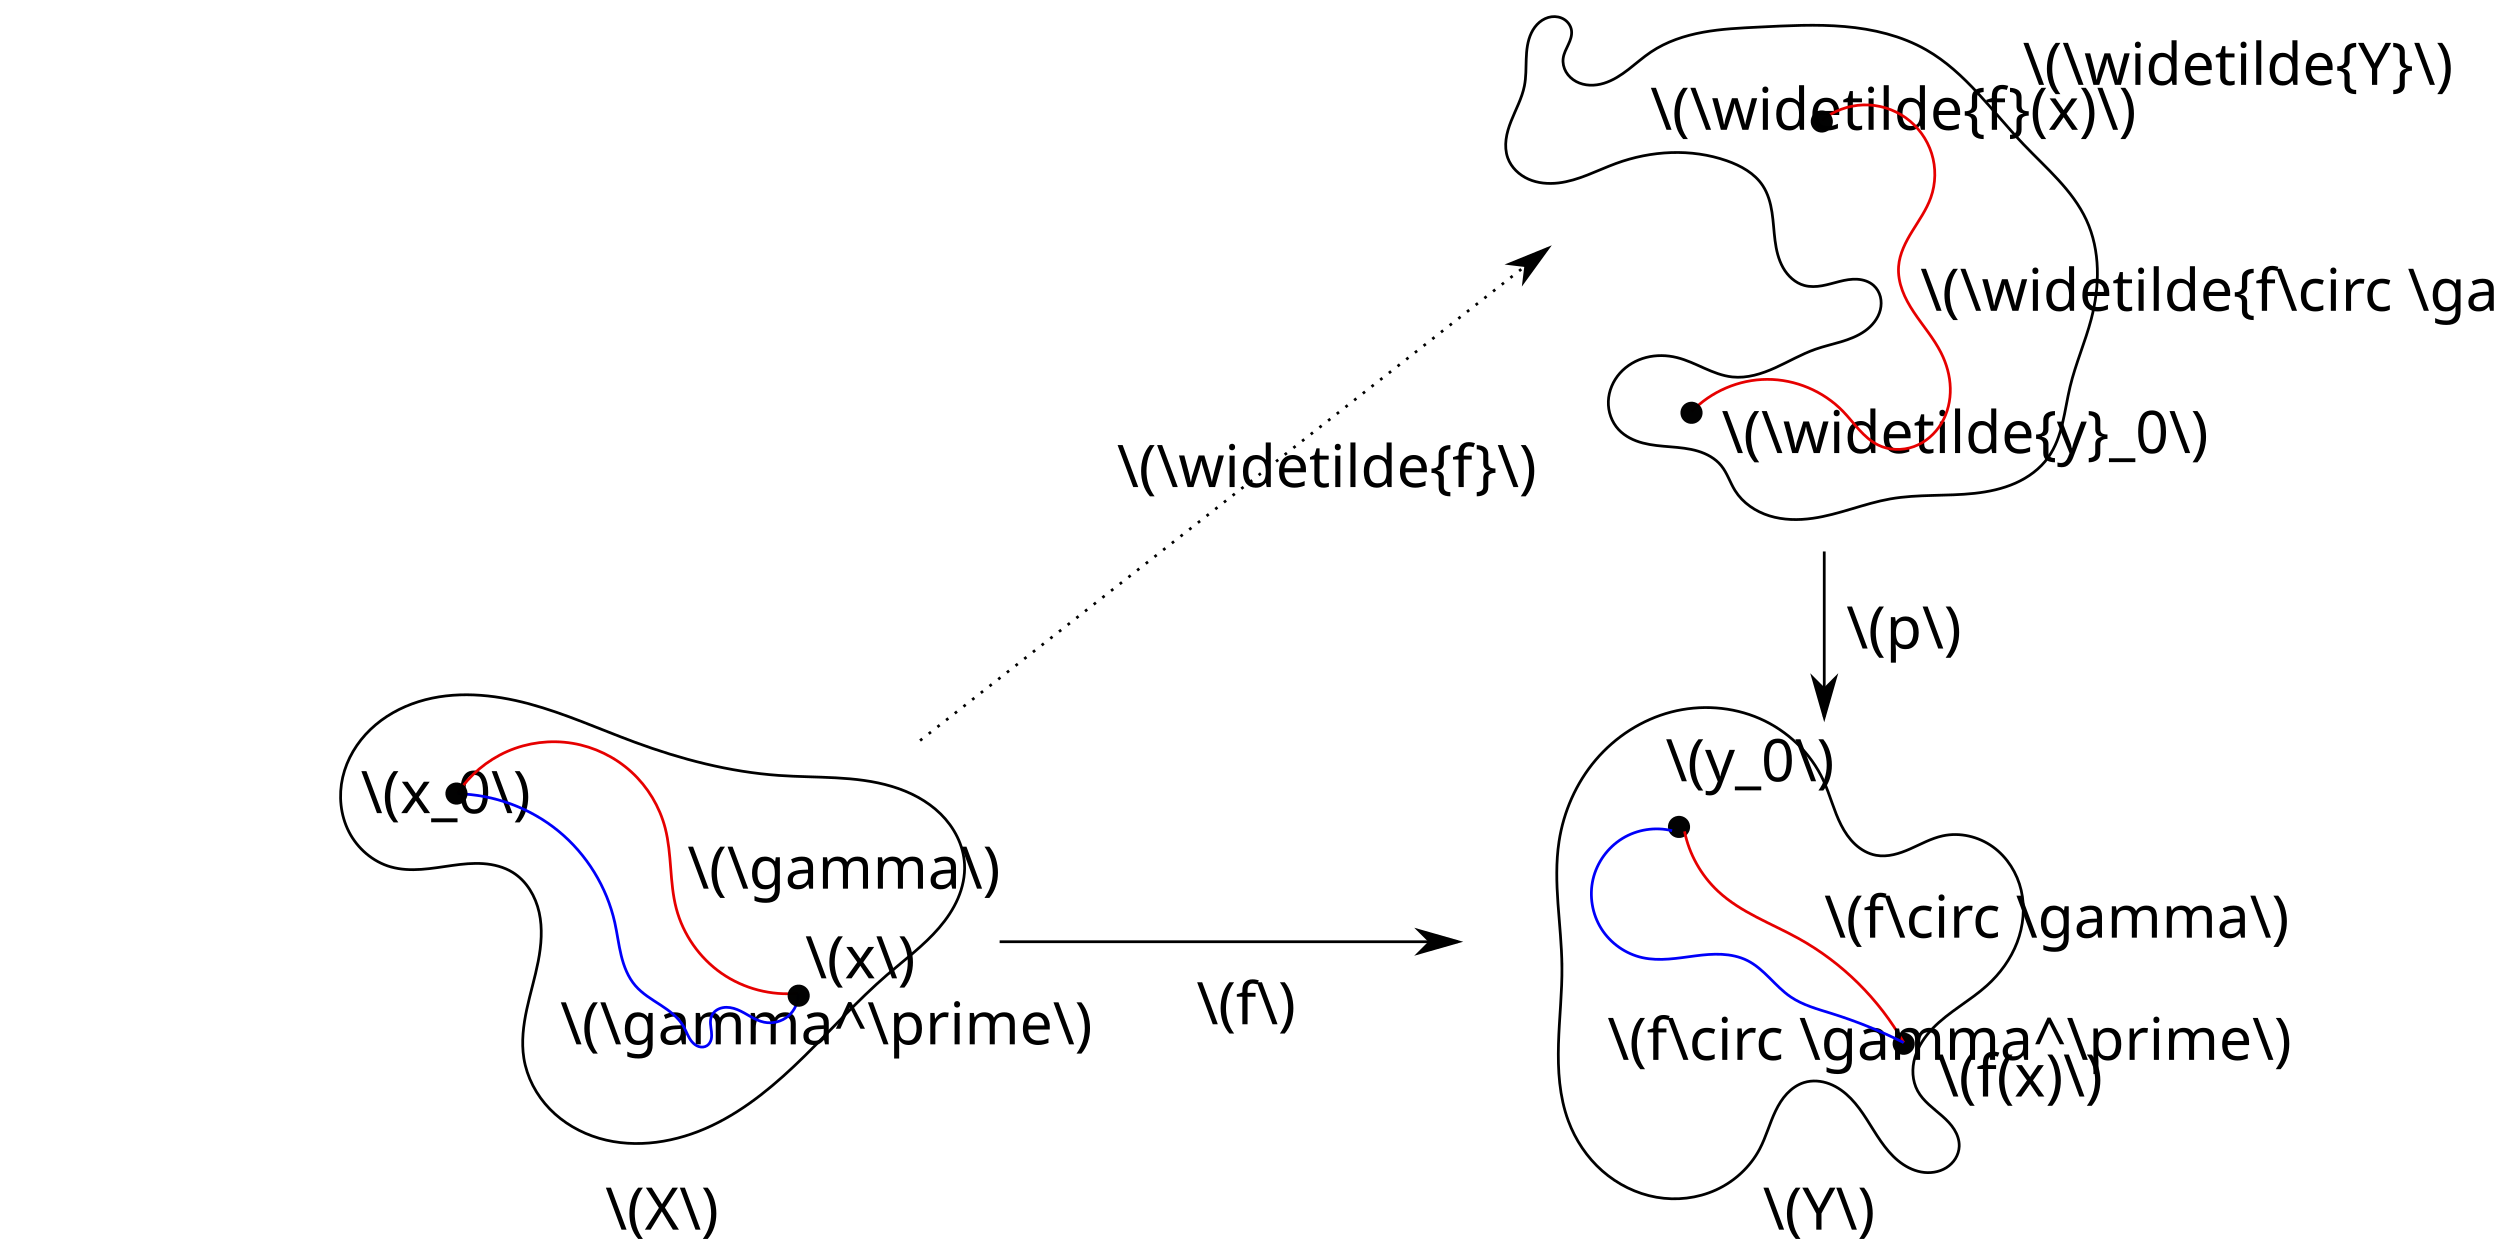
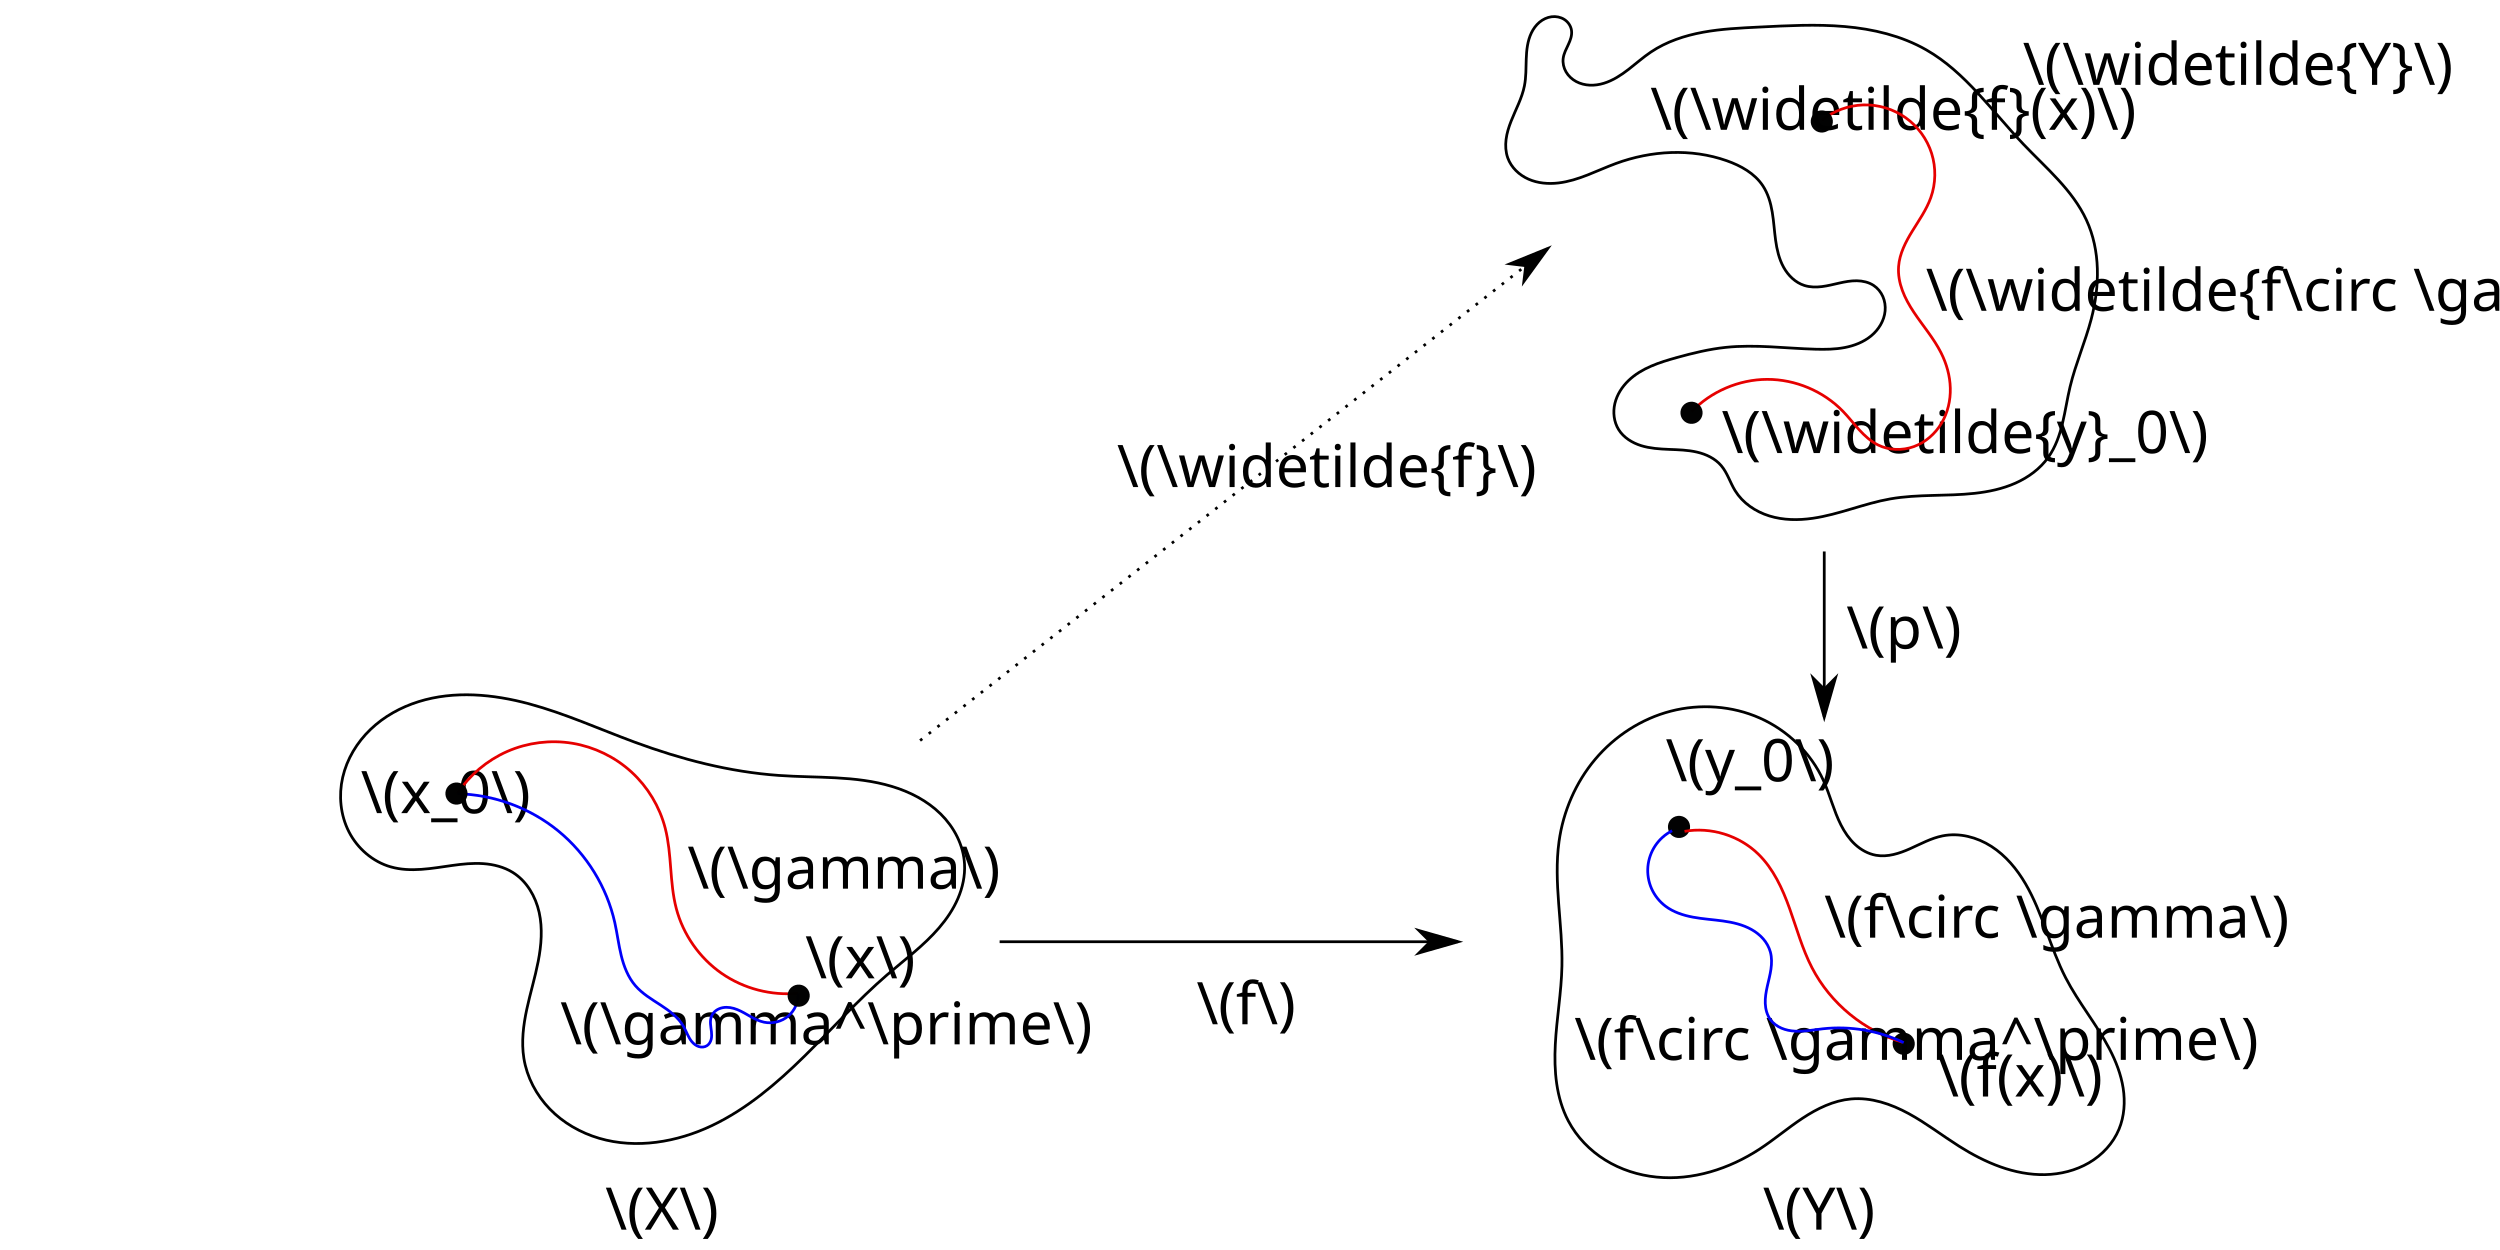
<svg xmlns="http://www.w3.org/2000/svg" width="240mm" height="120mm" viewBox="0 0 240 120" version="1.1" id="svg8">
  <defs id="defs2">
    <marker style="overflow:visible;" id="Arrow1Lend" refX="0.0" refY="0.0" orient="auto">
      <path transform="scale(0.8) rotate(180) translate(12.5,0)" style="fill-rule:evenodd;fill:context-stroke;stroke:context-stroke;stroke-width:1.0pt;" d="M 0.0,0.0 L 5.0,-5.0 L -12.5,0.0 L 5.0,5.0 L 0.0,0.0 z " id="path5192" />
    </marker>
  </defs>
  <g id="layer1" transform="translate(0,-177)">
    <path style="fill:none;stroke:#000000;stroke-width:0.265px;stroke-linecap:butt;stroke-linejoin:miter;stroke-opacity:1" d="m 37.517,260.223 c -1.726,-0.492 -3.195,-1.765 -4.015,-3.362 -0.82,-1.597 -1.004,-3.492 -0.602,-5.242 0.402,-1.75 1.37,-3.35 2.666,-4.593 1.296,-1.243 2.909,-2.134 4.623,-2.669 3.427,-1.07 7.158,-0.719 10.624,0.216 3.466,0.936 6.751,2.431 10.119,3.675 4.455,1.645 9.099,2.858 13.836,3.193 3.628,0.257 7.346,0.007 10.83,1.049 1.742,0.521 3.41,1.375 4.706,2.652 1.295,1.276 2.194,2.998 2.291,4.814 0.06,1.124 -0.185,2.254 -0.629,3.288 -0.444,1.034 -1.083,1.977 -1.817,2.831 -1.468,1.707 -3.3,3.053 -5.004,4.524 -2.81,2.426 -5.287,5.209 -7.935,7.811 -2.648,2.602 -5.517,5.055 -8.87,6.648 -3.353,1.593 -7.262,2.265 -10.823,1.216 -1.781,-0.525 -3.445,-1.477 -4.737,-2.81 -1.292,-1.332 -2.202,-3.05 -2.491,-4.883 -0.246,-1.557 -0.049,-3.152 0.282,-4.693 0.331,-1.541 0.797,-3.051 1.097,-4.599 0.3,-1.547 0.432,-3.155 0.092,-4.694 -0.34,-1.539 -1.197,-3.01 -2.535,-3.842 -0.844,-0.524 -1.837,-0.773 -2.828,-0.843 -0.991,-0.069 -1.986,0.034 -2.969,0.172 -1.968,0.275 -4,0.683 -5.91,0.139 z" id="path856" />
    <text xml:space="preserve" style="font-size:5.644px;line-height:1.25;font-family:sans-serif;letter-spacing:0px;word-spacing:0px;stroke-width:0.265" x="34.627" y="255.061" id="text1610">
      <tspan id="tspan1608" style="stroke-width:0.265" x="34.627" y="255.061">\(x_0\)</tspan>
    </text>
    <text xml:space="preserve" style="font-size:5.644px;line-height:1.25;font-family:sans-serif;letter-spacing:0px;word-spacing:0px;stroke-width:0.265" x="77.296" y="270.925" id="text1610-9">
      <tspan id="tspan1608-1" style="stroke-width:0.265" x="77.296" y="270.925">\(x\)</tspan>
    </text>
    <path style="fill:none;stroke:#e60000;stroke-width:0.265px;stroke-linecap:butt;stroke-linejoin:miter;stroke-opacity:1" d="m 43.897,253.193 c 1.169,-1.777 2.862,-3.206 4.81,-4.058 1.949,-0.853 4.147,-1.127 6.245,-0.78 2.099,0.347 4.091,1.316 5.661,2.751 1.57,1.435 2.712,3.333 3.246,5.392 0.652,2.517 0.405,5.201 1.064,7.716 0.656,2.501 2.228,4.75 4.35,6.226 2.123,1.476 4.779,2.166 7.351,1.91" id="path2334" />
    <text xml:space="preserve" style="font-size:5.644px;line-height:1.25;font-family:sans-serif;letter-spacing:0px;word-spacing:0px;stroke-width:0.265" x="159.891" y="251.999" id="text1610-4">
      <tspan id="tspan1608-9" style="stroke-width:0.265" x="159.891" y="251.999">\(y_0\)</tspan>
    </text>
    <text xml:space="preserve" style="font-size:5.644px;line-height:1.25;font-family:sans-serif;letter-spacing:0px;word-spacing:0px;stroke-width:0.265" x="185.957" y="282.264" id="text1610-9-1">
      <tspan id="tspan1608-1-7" style="stroke-width:0.265" x="185.957" y="282.264">\(f(x)\)</tspan>
    </text>
    <path style="font-variation-settings:normal;opacity:0.99;vector-effect:none;fill:#000000;fill-opacity:1;fill-rule:evenodd;stroke:none;stroke-width:0.265;stroke-linecap:butt;stroke-linejoin:round;stroke-miterlimit:4;stroke-dasharray:none;stroke-dashoffset:0;stroke-opacity:1;-inkscape-stroke:none;stop-color:#000000;stop-opacity:1" id="path1714-5" d="m 162.244,256.281 a 1.064,1.064 0 0 1 -0.953,1.163 1.064,1.064 0 0 1 -1.165,-0.951 1.064,1.064 0 0 1 0.949,-1.167 1.064,1.064 0 0 1 1.168,0.947" />
    <path style="font-variation-settings:normal;opacity:0.99;vector-effect:none;fill:#000000;fill-opacity:1;fill-rule:evenodd;stroke:none;stroke-width:0.265;stroke-linecap:butt;stroke-linejoin:round;stroke-miterlimit:4;stroke-dasharray:none;stroke-dashoffset:0;stroke-opacity:1;-inkscape-stroke:none;stop-color:#000000;stop-opacity:1" id="path1714-5-8" d="m 183.814,277.097 a 1.064,1.064 0 0 1 -0.953,1.163 1.064,1.064 0 0 1 -1.165,-0.951 1.064,1.064 0 0 1 0.949,-1.167 1.064,1.064 0 0 1 1.168,0.947" />
    <text xml:space="preserve" style="font-size:5.644px;line-height:1.25;font-family:sans-serif;letter-spacing:0px;word-spacing:0px;stroke-width:0.265" x="65.988" y="262.309" id="text3088">
      <tspan id="tspan3086" style="stroke-width:0.265" x="65.988" y="262.309">\(\gamma\)</tspan>
    </text>
    <text xml:space="preserve" style="font-size:5.644px;line-height:1.25;font-family:sans-serif;letter-spacing:0px;word-spacing:0px;stroke-width:0.265" x="53.776" y="277.256" id="text3088-4">
      <tspan id="tspan3086-9" style="stroke-width:0.265" x="53.776" y="277.256">\(\gamma^\prime\)</tspan>
    </text>
-     <path style="fill:none;stroke:#000000;stroke-width:0.265px;stroke-linecap:butt;stroke-linejoin:miter;stroke-opacity:1" d="m 149.946,269.751 c -0.04,-3.998 -0.88,-8.015 -0.279,-11.968 0.436,-2.868 1.647,-5.625 3.526,-7.835 1.879,-2.21 4.426,-3.86 7.233,-4.592 2.807,-0.733 5.861,-0.533 8.518,0.632 2.657,1.165 4.89,3.3 6.103,5.935 0.642,1.394 1.002,2.909 1.699,4.276 0.348,0.684 0.784,1.33 1.345,1.853 0.561,0.523 1.255,0.918 2.01,1.056 1.106,0.202 2.236,-0.154 3.264,-0.608 1.028,-0.454 2.024,-1.014 3.122,-1.255 1.658,-0.364 3.454,0.061 4.831,1.054 1.377,0.993 2.334,2.525 2.718,4.178 0.384,1.654 0.211,3.417 -0.396,5.003 -0.607,1.586 -1.636,2.995 -2.896,4.133 -1.639,1.48 -3.657,2.514 -5.192,4.101 -0.767,0.794 -1.409,1.733 -1.72,2.793 -0.311,1.059 -0.266,2.247 0.26,3.217 0.544,1.003 1.525,1.675 2.379,2.432 0.427,0.378 0.832,0.789 1.135,1.273 0.302,0.484 0.498,1.047 0.478,1.617 -0.015,0.417 -0.146,0.828 -0.365,1.182 -0.219,0.355 -0.526,0.654 -0.879,0.875 -0.708,0.442 -1.591,0.56 -2.412,0.407 -0.82,-0.152 -1.579,-0.561 -2.222,-1.092 -0.643,-0.531 -1.177,-1.183 -1.654,-1.868 -0.954,-1.369 -1.706,-2.895 -2.869,-4.092 -0.581,-0.598 -1.267,-1.109 -2.046,-1.407 -0.779,-0.299 -1.657,-0.375 -2.453,-0.126 -0.631,0.197 -1.191,0.591 -1.642,1.074 -0.451,0.483 -0.8,1.055 -1.087,1.651 -0.574,1.192 -0.911,2.49 -1.528,3.66 -0.91,1.725 -2.422,3.116 -4.197,3.925 -1.775,0.809 -3.8,1.039 -5.72,0.699 -1.921,-0.34 -3.731,-1.242 -5.194,-2.532 -1.462,-1.29 -2.577,-2.962 -3.255,-4.791 -0.868,-2.341 -1.02,-4.886 -0.948,-7.382 0.072,-2.495 0.36,-4.984 0.335,-7.48 z" id="path3203" />
-     <path style="fill:none;stroke:#e60000;stroke-width:0.265px;stroke-linecap:butt;stroke-linejoin:miter;stroke-opacity:1" d="m 161.715,256.81 c 0.444,2.19 1.588,4.232 3.223,5.756 2.189,2.04 5.099,3.073 7.716,4.523 4.197,2.325 7.734,5.827 10.101,10" id="path5148" />
+     <path style="fill:none;stroke:#000000;stroke-width:0.265px;stroke-linecap:butt;stroke-linejoin:miter;stroke-opacity:1" d="m 149.946,269.751 c 0.086,-3.996 -0.828,-8.009 -0.279,-11.968 0.4,-2.885 1.596,-5.666 3.473,-7.894 1.877,-2.228 4.437,-3.887 7.256,-4.618 2.82,-0.731 5.887,-0.519 8.55,0.663 2.663,1.182 4.894,3.337 6.101,5.988 0.636,1.398 0.992,2.916 1.689,4.284 0.349,0.684 0.785,1.332 1.348,1.854 0.563,0.522 1.26,0.914 2.017,1.047 1.106,0.194 2.233,-0.172 3.259,-0.629 1.026,-0.457 2.025,-1.014 3.127,-1.234 1.606,-0.321 3.308,0.123 4.686,1.009 1.378,0.885 2.454,2.183 3.28,3.597 1.652,2.829 2.353,6.117 3.856,9.027 1.226,2.373 2.965,4.452 4.2,6.82 0.618,1.184 1.109,2.447 1.314,3.766 0.205,1.32 0.112,2.703 -0.398,3.937 -0.561,1.357 -1.616,2.488 -2.884,3.229 -1.268,0.741 -2.74,1.103 -4.209,1.135 -2.937,0.065 -5.765,-1.151 -8.249,-2.72 -1.631,-1.03 -3.162,-2.221 -4.856,-3.143 -1.694,-0.922 -3.606,-1.574 -5.527,-1.401 -1.682,0.151 -3.251,0.922 -4.66,1.853 -1.409,0.931 -2.701,2.032 -4.115,2.957 -2.918,1.907 -6.429,3.038 -9.898,2.69 -1.734,-0.174 -3.438,-0.716 -4.919,-1.634 -1.482,-0.917 -2.737,-2.214 -3.549,-3.756 -1.172,-2.225 -1.382,-4.835 -1.25,-7.347 0.132,-2.511 0.583,-5.001 0.637,-7.516 z" id="path3203" />
+     <path style="fill:none;stroke:#e60000;stroke-width:0.265px;stroke-linecap:butt;stroke-linejoin:miter;stroke-opacity:1" d="m 161.715,256.81 c 2.523,-0.445 5.24,0.391 7.076,2.178 1.452,1.413 2.323,3.314 3.007,5.221 0.684,1.908 1.218,3.88 2.147,5.681 1.788,3.467 5.057,6.137 8.811,7.198" id="path5148" />
    <path style="fill:none;stroke:#000000;stroke-width:0.265px;stroke-linecap:butt;stroke-linejoin:miter;stroke-opacity:1;marker-end:url(#Arrow1Lend)" d="M 95.964,267.407 H 139.958" id="path5185" />
    <text xml:space="preserve" style="font-size:5.644px;line-height:1.25;font-family:sans-serif;letter-spacing:0px;word-spacing:0px;stroke-width:0.265" x="114.865" y="275.326" id="text6075">
      <tspan id="tspan6073" style="stroke-width:0.265" x="114.865" y="275.326">\(f\)</tspan>
    </text>
    <text xml:space="preserve" style="font-size:5.644px;line-height:1.25;font-family:sans-serif;letter-spacing:0px;word-spacing:0px;stroke-width:0.265" x="169.227" y="295.05" id="text7369">
      <tspan id="tspan7367" style="stroke-width:0.265" x="169.227" y="295.05">\(Y\)</tspan>
    </text>
    <text xml:space="preserve" style="font-size:5.644px;line-height:1.25;font-family:sans-serif;letter-spacing:0px;word-spacing:0px;stroke-width:0.265" x="58.102" y="295.05" id="text7453">
      <tspan id="tspan7451" style="stroke-width:0.265" x="58.102" y="295.05">\(X\)</tspan>
    </text>
    <path style="fill:none;stroke:#000000;stroke-width:0.265;stroke-linecap:butt;stroke-linejoin:miter;stroke-miterlimit:4;stroke-dasharray:0.265, 0.794;stroke-dashoffset:0;stroke-opacity:1;marker-end:url(#Arrow1Lend)" d="M 88.328,248.091 148.568,200.866" id="path8913" />
    <text xml:space="preserve" style="font-size:5.644px;line-height:1.25;font-family:sans-serif;letter-spacing:0px;word-spacing:0px;stroke-width:0.265" x="107.225" y="223.757" id="text9205">
      <tspan id="tspan9203" style="stroke-width:0.265" x="107.225" y="223.757">\(\widetilde{f}\)</tspan>
    </text>
-     <path style="fill:none;stroke:#000000;stroke-width:0.265px;stroke-linecap:butt;stroke-linejoin:miter;stroke-opacity:1" d="m 160.979,211.324 c -0.963,-0.237 -1.985,-0.256 -2.946,-0.009 -0.961,0.247 -1.857,0.764 -2.518,1.505 -0.66,0.741 -1.075,1.706 -1.113,2.697 -0.038,0.991 0.312,2 0.989,2.726 0.609,0.653 1.448,1.055 2.312,1.283 0.864,0.228 1.76,0.295 2.65,0.368 0.89,0.073 1.787,0.155 2.642,0.412 0.855,0.257 1.676,0.703 2.241,1.396 0.578,0.709 0.846,1.619 1.33,2.395 0.739,1.184 1.97,2.014 3.304,2.426 1.333,0.412 2.764,0.431 4.146,0.235 2.537,-0.359 4.927,-1.419 7.45,-1.863 2.664,-0.469 5.403,-0.24 8.092,-0.535 1.345,-0.148 2.685,-0.43 3.922,-0.978 1.236,-0.548 2.369,-1.375 3.153,-2.478 0.69,-0.971 1.09,-2.12 1.369,-3.279 0.279,-1.158 0.448,-2.341 0.726,-3.5 0.53,-2.206 1.454,-4.3 2.031,-6.494 0.823,-3.134 0.894,-6.575 -0.467,-9.515 -1.333,-2.879 -3.866,-4.981 -6.054,-7.279 -2.998,-3.149 -5.54,-6.886 -9.313,-9.047 -2.378,-1.362 -5.113,-2.005 -7.844,-2.242 -2.731,-0.237 -5.478,-0.084 -8.215,0.052 -1.796,0.089 -3.599,0.171 -5.369,0.494 -1.769,0.323 -3.516,0.898 -5.009,1.901 -0.755,0.507 -1.435,1.117 -2.156,1.672 -0.72,0.555 -1.496,1.064 -2.366,1.329 -0.435,0.132 -0.891,0.202 -1.346,0.181 -0.454,-0.021 -0.907,-0.133 -1.308,-0.348 -0.401,-0.215 -0.748,-0.535 -0.976,-0.929 -0.228,-0.394 -0.332,-0.862 -0.27,-1.312 0.064,-0.464 0.294,-0.885 0.492,-1.31 0.099,-0.212 0.191,-0.429 0.251,-0.655 0.06,-0.226 0.087,-0.464 0.056,-0.696 -0.058,-0.427 -0.322,-0.815 -0.682,-1.051 -0.36,-0.236 -0.809,-0.323 -1.236,-0.267 -0.427,0.056 -0.83,0.251 -1.16,0.527 -0.33,0.277 -0.588,0.634 -0.775,1.021 -0.374,0.776 -0.465,1.656 -0.495,2.516 -0.03,0.861 -0.007,1.73 -0.174,2.574 -0.236,1.186 -0.835,2.262 -1.278,3.386 -0.222,0.562 -0.406,1.143 -0.482,1.743 -0.076,0.6 -0.042,1.22 0.164,1.789 0.331,0.917 1.097,1.64 1.989,2.034 0.892,0.394 1.898,0.478 2.866,0.366 1.936,-0.226 3.692,-1.195 5.522,-1.868 3.398,-1.248 7.226,-1.461 10.643,-0.266 1.348,0.471 2.674,1.202 3.459,2.395 0.5,0.76 0.748,1.66 0.886,2.56 0.138,0.899 0.175,1.812 0.293,2.714 0.118,0.902 0.323,1.809 0.771,2.601 0.448,0.792 1.163,1.465 2.042,1.704 0.553,0.151 1.141,0.124 1.705,0.025 0.564,-0.1 1.113,-0.271 1.669,-0.409 0.556,-0.139 1.127,-0.246 1.7,-0.213 0.572,0.033 1.15,0.216 1.578,0.598 0.317,0.283 0.539,0.667 0.645,1.079 0.106,0.412 0.098,0.85 -0.004,1.262 -0.204,0.825 -0.776,1.526 -1.467,2.021 -0.691,0.495 -1.499,0.802 -2.313,1.046 -0.814,0.244 -1.646,0.43 -2.448,0.712 -1.34,0.471 -2.572,1.199 -3.866,1.783 -1.294,0.584 -2.704,1.029 -4.116,0.878 -0.938,-0.1 -1.827,-0.457 -2.689,-0.84 -0.862,-0.383 -1.717,-0.797 -2.633,-1.022 z" id="path9320" />
+     <path style="fill:none;stroke:#000000;stroke-width:0.265px;stroke-linecap:butt;stroke-linejoin:miter;stroke-opacity:1" d="m 160.979,211.324 c -1.67,0.461 -3.392,1.011 -4.641,2.211 -0.625,0.6 -1.112,1.359 -1.311,2.202 -0.199,0.843 -0.094,1.77 0.364,2.505 0.478,0.766 1.296,1.271 2.157,1.539 0.862,0.268 1.773,0.323 2.675,0.36 0.902,0.036 1.811,0.057 2.69,0.262 0.879,0.204 1.738,0.611 2.323,1.298 0.593,0.697 0.852,1.614 1.33,2.395 0.73,1.191 1.964,2.025 3.299,2.436 1.335,0.411 2.768,0.424 4.151,0.225 2.536,-0.365 4.927,-1.42 7.45,-1.863 2.665,-0.467 5.404,-0.238 8.093,-0.534 1.345,-0.148 2.685,-0.43 3.922,-0.979 1.236,-0.549 2.368,-1.376 3.152,-2.478 0.69,-0.971 1.09,-2.12 1.369,-3.279 0.28,-1.158 0.448,-2.341 0.727,-3.5 0.531,-2.206 1.454,-4.3 2.031,-6.494 0.823,-3.134 0.894,-6.575 -0.467,-9.515 -1.333,-2.879 -3.866,-4.981 -6.054,-7.279 -2.998,-3.149 -5.54,-6.886 -9.313,-9.047 -2.378,-1.362 -5.113,-2.005 -7.844,-2.242 -2.731,-0.237 -5.478,-0.084 -8.215,0.052 -1.796,0.089 -3.599,0.171 -5.369,0.494 -1.769,0.323 -3.516,0.898 -5.009,1.901 -0.755,0.507 -1.435,1.117 -2.156,1.672 -0.72,0.555 -1.496,1.064 -2.366,1.329 -0.435,0.132 -0.891,0.202 -1.346,0.181 -0.454,-0.021 -0.907,-0.133 -1.308,-0.348 -0.401,-0.215 -0.748,-0.535 -0.976,-0.929 -0.228,-0.394 -0.332,-0.862 -0.27,-1.312 0.064,-0.464 0.294,-0.885 0.492,-1.31 0.099,-0.212 0.191,-0.429 0.251,-0.655 0.06,-0.226 0.087,-0.464 0.056,-0.696 -0.058,-0.427 -0.322,-0.815 -0.682,-1.051 -0.36,-0.236 -0.809,-0.323 -1.236,-0.267 -0.427,0.056 -0.83,0.251 -1.16,0.527 -0.33,0.277 -0.588,0.634 -0.775,1.021 -0.374,0.776 -0.465,1.656 -0.495,2.516 -0.03,0.861 -0.007,1.73 -0.174,2.574 -0.235,1.186 -0.835,2.262 -1.278,3.386 -0.222,0.562 -0.406,1.143 -0.482,1.743 -0.076,0.6 -0.042,1.22 0.163,1.789 0.331,0.917 1.097,1.641 1.989,2.035 0.892,0.394 1.898,0.479 2.866,0.366 1.936,-0.225 3.693,-1.195 5.522,-1.869 3.398,-1.251 7.228,-1.469 10.643,-0.266 1.346,0.474 2.668,1.207 3.459,2.395 0.502,0.754 0.76,1.646 0.909,2.539 0.15,0.893 0.198,1.801 0.323,2.698 0.124,0.897 0.33,1.798 0.767,2.591 0.437,0.793 1.129,1.476 1.993,1.751 0.541,0.172 1.122,0.178 1.685,0.109 0.563,-0.07 1.114,-0.214 1.667,-0.338 0.553,-0.124 1.116,-0.23 1.683,-0.222 0.567,0.009 1.144,0.138 1.617,0.451 0.391,0.259 0.698,0.638 0.886,1.068 0.188,0.43 0.257,0.909 0.214,1.376 -0.085,0.934 -0.614,1.796 -1.337,2.393 -0.723,0.598 -1.626,0.949 -2.547,1.124 -0.921,0.176 -1.866,0.184 -2.804,0.159 -2.874,-0.079 -5.754,-0.477 -8.613,-0.176 -1.59,0.167 -3.15,0.549 -4.691,0.974 z" id="path9320" />
    <text xml:space="preserve" style="font-size:5.644px;line-height:1.25;font-family:sans-serif;letter-spacing:0px;word-spacing:0px;stroke-width:0.265" x="165.27" y="220.489" id="text10128">
      <tspan id="tspan10126" style="stroke-width:0.265" x="165.27" y="220.489">\(\widetilde{y}_0\)</tspan>
    </text>
    <text xml:space="preserve" style="font-size:5.644px;line-height:1.25;font-family:sans-serif;letter-spacing:0px;word-spacing:0px;stroke-width:0.265" x="158.423" y="189.463" id="text10128-9">
      <tspan id="tspan10126-3" style="stroke-width:0.265" x="158.423" y="189.463">\(\widetilde{f}(x)\)</tspan>
    </text>
-     <text xml:space="preserve" style="font-size:5.644px;line-height:1.25;font-family:sans-serif;letter-spacing:0px;word-spacing:0px;stroke-width:0.265" x="184.345" y="206.837" id="text10128-9-9">
-       <tspan id="tspan10126-3-7" style="stroke-width:0.265" x="184.345" y="206.837">\(\widetilde{f\circ \gamma}\)</tspan>
+     <text xml:space="preserve" style="font-size:5.644px;line-height:1.25;font-family:sans-serif;letter-spacing:0px;word-spacing:0px;stroke-width:0.265" x="184.874" y="206.837" id="text10128-9-9">
+       <tspan id="tspan10126-3-7" style="stroke-width:0.265" x="184.874" y="206.837">\(\widetilde{f\circ \gamma}\)</tspan>
    </text>
    <path style="fill:none;stroke:#e60000;stroke-width:0.265px;stroke-linecap:butt;stroke-linejoin:miter;stroke-opacity:1" d="m 162.387,216.525 c 1.873,-1.951 4.557,-3.099 7.262,-3.106 2.705,-0.007 5.395,1.128 7.277,3.07 0.546,0.563 1.024,1.187 1.552,1.766 0.528,0.579 1.117,1.12 1.821,1.466 1.057,0.519 2.328,0.553 3.434,0.151 1.107,-0.402 2.044,-1.223 2.647,-2.234 0.603,-1.011 0.879,-2.204 0.849,-3.381 -0.03,-1.177 -0.358,-2.338 -0.888,-3.389 -0.706,-1.401 -1.753,-2.598 -2.62,-3.906 -0.433,-0.654 -0.824,-1.341 -1.095,-2.078 -0.271,-0.736 -0.419,-1.526 -0.361,-2.308 0.092,-1.222 0.677,-2.35 1.319,-3.393 0.642,-1.044 1.361,-2.057 1.773,-3.212 0.484,-1.356 0.512,-2.871 0.079,-4.244 -0.433,-1.373 -1.326,-2.597 -2.5,-3.43 -1.175,-0.833 -2.625,-1.27 -4.064,-1.224 -1.439,0.046 -2.859,0.573 -3.979,1.479" id="path10546" />
    <text xml:space="preserve" style="font-size:5.644px;line-height:1.25;font-family:sans-serif;letter-spacing:0px;word-spacing:0px;stroke-width:0.265" x="194.185" y="185.149" id="text12907">
      <tspan id="tspan12905" style="stroke-width:0.265" x="194.185" y="185.149">\(\widetilde{Y}\)</tspan>
    </text>
    <text xml:space="preserve" style="font-size:5.644px;line-height:1.25;font-family:sans-serif;letter-spacing:0px;word-spacing:0px;stroke-width:0.265" x="175.12" y="267.017" id="text13211">
      <tspan id="tspan13209" style="stroke-width:0.265" x="175.12" y="267.017">\(f\circ \gamma\)</tspan>
    </text>
-     <text xml:space="preserve" style="font-size:5.644px;line-height:1.25;font-family:sans-serif;letter-spacing:0px;word-spacing:0px;stroke-width:0.265" x="154.309" y="278.747" id="text13211-9">
-       <tspan id="tspan13209-8" style="stroke-width:0.265" x="154.309" y="278.747">\(f\circ \gamma^\prime\)</tspan>
+     <text xml:space="preserve" style="font-size:5.644px;line-height:1.25;font-family:sans-serif;letter-spacing:0px;word-spacing:0px;stroke-width:0.265" x="151.134" y="278.747" id="text13211-9">
+       <tspan id="tspan13209-8" style="stroke-width:0.265" x="151.134" y="278.747">\(f\circ \gamma^\prime\)</tspan>
    </text>
-     <path style="fill:none;stroke:#0000f9;stroke-width:0.265px;stroke-linecap:butt;stroke-linejoin:miter;stroke-opacity:1" d="m 160.523,256.751 c -1.603,-0.395 -3.359,-0.123 -4.767,0.739 -1.408,0.862 -2.448,2.303 -2.824,3.911 -0.376,1.607 -0.082,3.36 0.797,4.757 0.879,1.397 2.333,2.42 3.944,2.777 1.662,0.367 3.386,0.046 5.074,-0.171 0.844,-0.109 1.695,-0.191 2.545,-0.148 0.85,0.044 1.702,0.218 2.462,0.6 0.808,0.407 1.484,1.032 2.126,1.67 0.642,0.638 1.269,1.301 2.017,1.811 1.174,0.799 2.576,1.173 3.931,1.596 2.379,0.744 4.699,1.68 6.927,2.798" id="path20708" />
+     <path style="fill:none;stroke:#0000f9;stroke-width:0.265px;stroke-linecap:butt;stroke-linejoin:miter;stroke-opacity:1" d="m 160.523,256.751 c -0.643,0.327 -1.201,0.82 -1.606,1.418 -0.404,0.598 -0.654,1.299 -0.719,2.018 -0.064,0.719 0.057,1.454 0.348,2.114 0.292,0.66 0.753,1.244 1.328,1.681 0.767,0.582 1.71,0.89 2.657,1.066 0.947,0.177 1.911,0.232 2.865,0.365 0.954,0.133 1.912,0.35 2.752,0.822 0.42,0.236 0.806,0.535 1.122,0.899 0.316,0.364 0.559,0.793 0.686,1.258 0.146,0.537 0.134,1.106 0.054,1.657 -0.081,0.551 -0.227,1.089 -0.349,1.632 -0.121,0.543 -0.218,1.097 -0.195,1.653 0.023,0.556 0.173,1.119 0.505,1.565 0.266,0.358 0.64,0.629 1.051,0.806 0.41,0.176 0.856,0.261 1.301,0.287 0.891,0.051 1.777,-0.13 2.665,-0.227 2.645,-0.291 5.369,0.174 7.768,1.327" id="path20708" />
    <path style="fill:none;stroke:#0000f9;stroke-width:0.265px;stroke-linecap:butt;stroke-linejoin:miter;stroke-opacity:1" d="m 43.898,253.201 c 3.51,0.071 6.984,1.351 9.701,3.574 2.717,2.223 4.659,5.376 5.423,8.802 0.233,1.047 0.36,2.115 0.616,3.157 0.255,1.041 0.652,2.073 1.352,2.886 0.667,0.774 1.565,1.304 2.421,1.861 0.856,0.558 1.711,1.185 2.217,2.073 0.272,0.479 0.437,1.023 0.79,1.446 0.177,0.211 0.402,0.388 0.665,0.471 0.131,0.041 0.271,0.058 0.408,0.045 0.137,-0.014 0.271,-0.059 0.386,-0.135 0.206,-0.136 0.338,-0.366 0.397,-0.606 0.059,-0.24 0.051,-0.492 0.024,-0.738 -0.027,-0.246 -0.073,-0.49 -0.089,-0.736 -0.016,-0.247 -0.001,-0.5 0.089,-0.73 0.087,-0.222 0.243,-0.414 0.434,-0.556 0.191,-0.142 0.417,-0.234 0.651,-0.279 0.468,-0.089 0.955,0.009 1.397,0.186 0.442,0.177 0.849,0.429 1.264,0.663 0.415,0.233 0.847,0.451 1.313,0.548 0.806,0.168 1.685,-0.056 2.313,-0.588 0.628,-0.533 0.991,-1.363 0.957,-2.186" id="path20712" />
    <path style="fill:none;stroke:#000000;stroke-width:0.265px;stroke-linecap:butt;stroke-linejoin:miter;stroke-opacity:1;marker-end:url(#Arrow1Lend)" d="m 175.128,229.941 v 15.882" id="path21642" />
    <text xml:space="preserve" style="font-size:5.644px;line-height:1.25;font-family:sans-serif;letter-spacing:0px;word-spacing:0px;stroke-width:0.265" x="177.245" y="239.258" id="text22278">
      <tspan id="tspan22276" style="stroke-width:0.265" x="177.245" y="239.258">\(p\)</tspan>
    </text>
    <path style="font-variation-settings:normal;opacity:0.99;vector-effect:none;fill:#000000;fill-opacity:1;fill-rule:evenodd;stroke:none;stroke-width:0.265;stroke-linecap:butt;stroke-linejoin:round;stroke-miterlimit:4;stroke-dasharray:none;stroke-dashoffset:0;stroke-opacity:1;-inkscape-stroke:none;stop-color:#000000;stop-opacity:1" id="path1714-5-8-9" d="m 163.445,216.525 a 1.064,1.064 0 0 1 -0.953,1.163 1.064,1.064 0 0 1 -1.165,-0.951 1.064,1.064 0 0 1 0.949,-1.167 1.064,1.064 0 0 1 1.168,0.947" />
    <path style="font-variation-settings:normal;opacity:0.99;vector-effect:none;fill:#000000;fill-opacity:1;fill-rule:evenodd;stroke:none;stroke-width:0.265;stroke-linecap:butt;stroke-linejoin:round;stroke-miterlimit:4;stroke-dasharray:none;stroke-dashoffset:0;stroke-opacity:1;-inkscape-stroke:none;stop-color:#000000;stop-opacity:1" id="path1714-5-8-1" d="m 175.952,188.559 a 1.064,1.064 0 0 1 -0.953,1.163 1.064,1.064 0 0 1 -1.165,-0.951 1.064,1.064 0 0 1 0.949,-1.167 1.064,1.064 0 0 1 1.168,0.947" />
    <path style="font-variation-settings:normal;opacity:0.99;vector-effect:none;fill:#000000;fill-opacity:1;fill-rule:evenodd;stroke:none;stroke-width:0.265;stroke-linecap:butt;stroke-linejoin:round;stroke-miterlimit:4;stroke-dasharray:none;stroke-dashoffset:0;stroke-opacity:1;-inkscape-stroke:none;stop-color:#000000;stop-opacity:1" id="path1714" d="m 44.881,253.078 a 1.064,1.064 0 0 1 -0.953,1.163 1.064,1.064 0 0 1 -1.165,-0.951 1.064,1.064 0 0 1 0.949,-1.167 1.064,1.064 0 0 1 1.168,0.947" />
    <path style="font-variation-settings:normal;opacity:0.99;vector-effect:none;fill:#000000;fill-opacity:1;fill-rule:evenodd;stroke:none;stroke-width:0.265;stroke-linecap:butt;stroke-linejoin:round;stroke-miterlimit:4;stroke-dasharray:none;stroke-dashoffset:0;stroke-opacity:1;-inkscape-stroke:none;stop-color:#000000;stop-opacity:1" id="path1714-9" d="m 77.732,272.481 a 1.064,1.064 0 0 1 -0.953,1.163 1.064,1.064 0 0 1 -1.165,-0.951 1.064,1.064 0 0 1 0.949,-1.167 1.064,1.064 0 0 1 1.168,0.947" />
  </g>
</svg>
